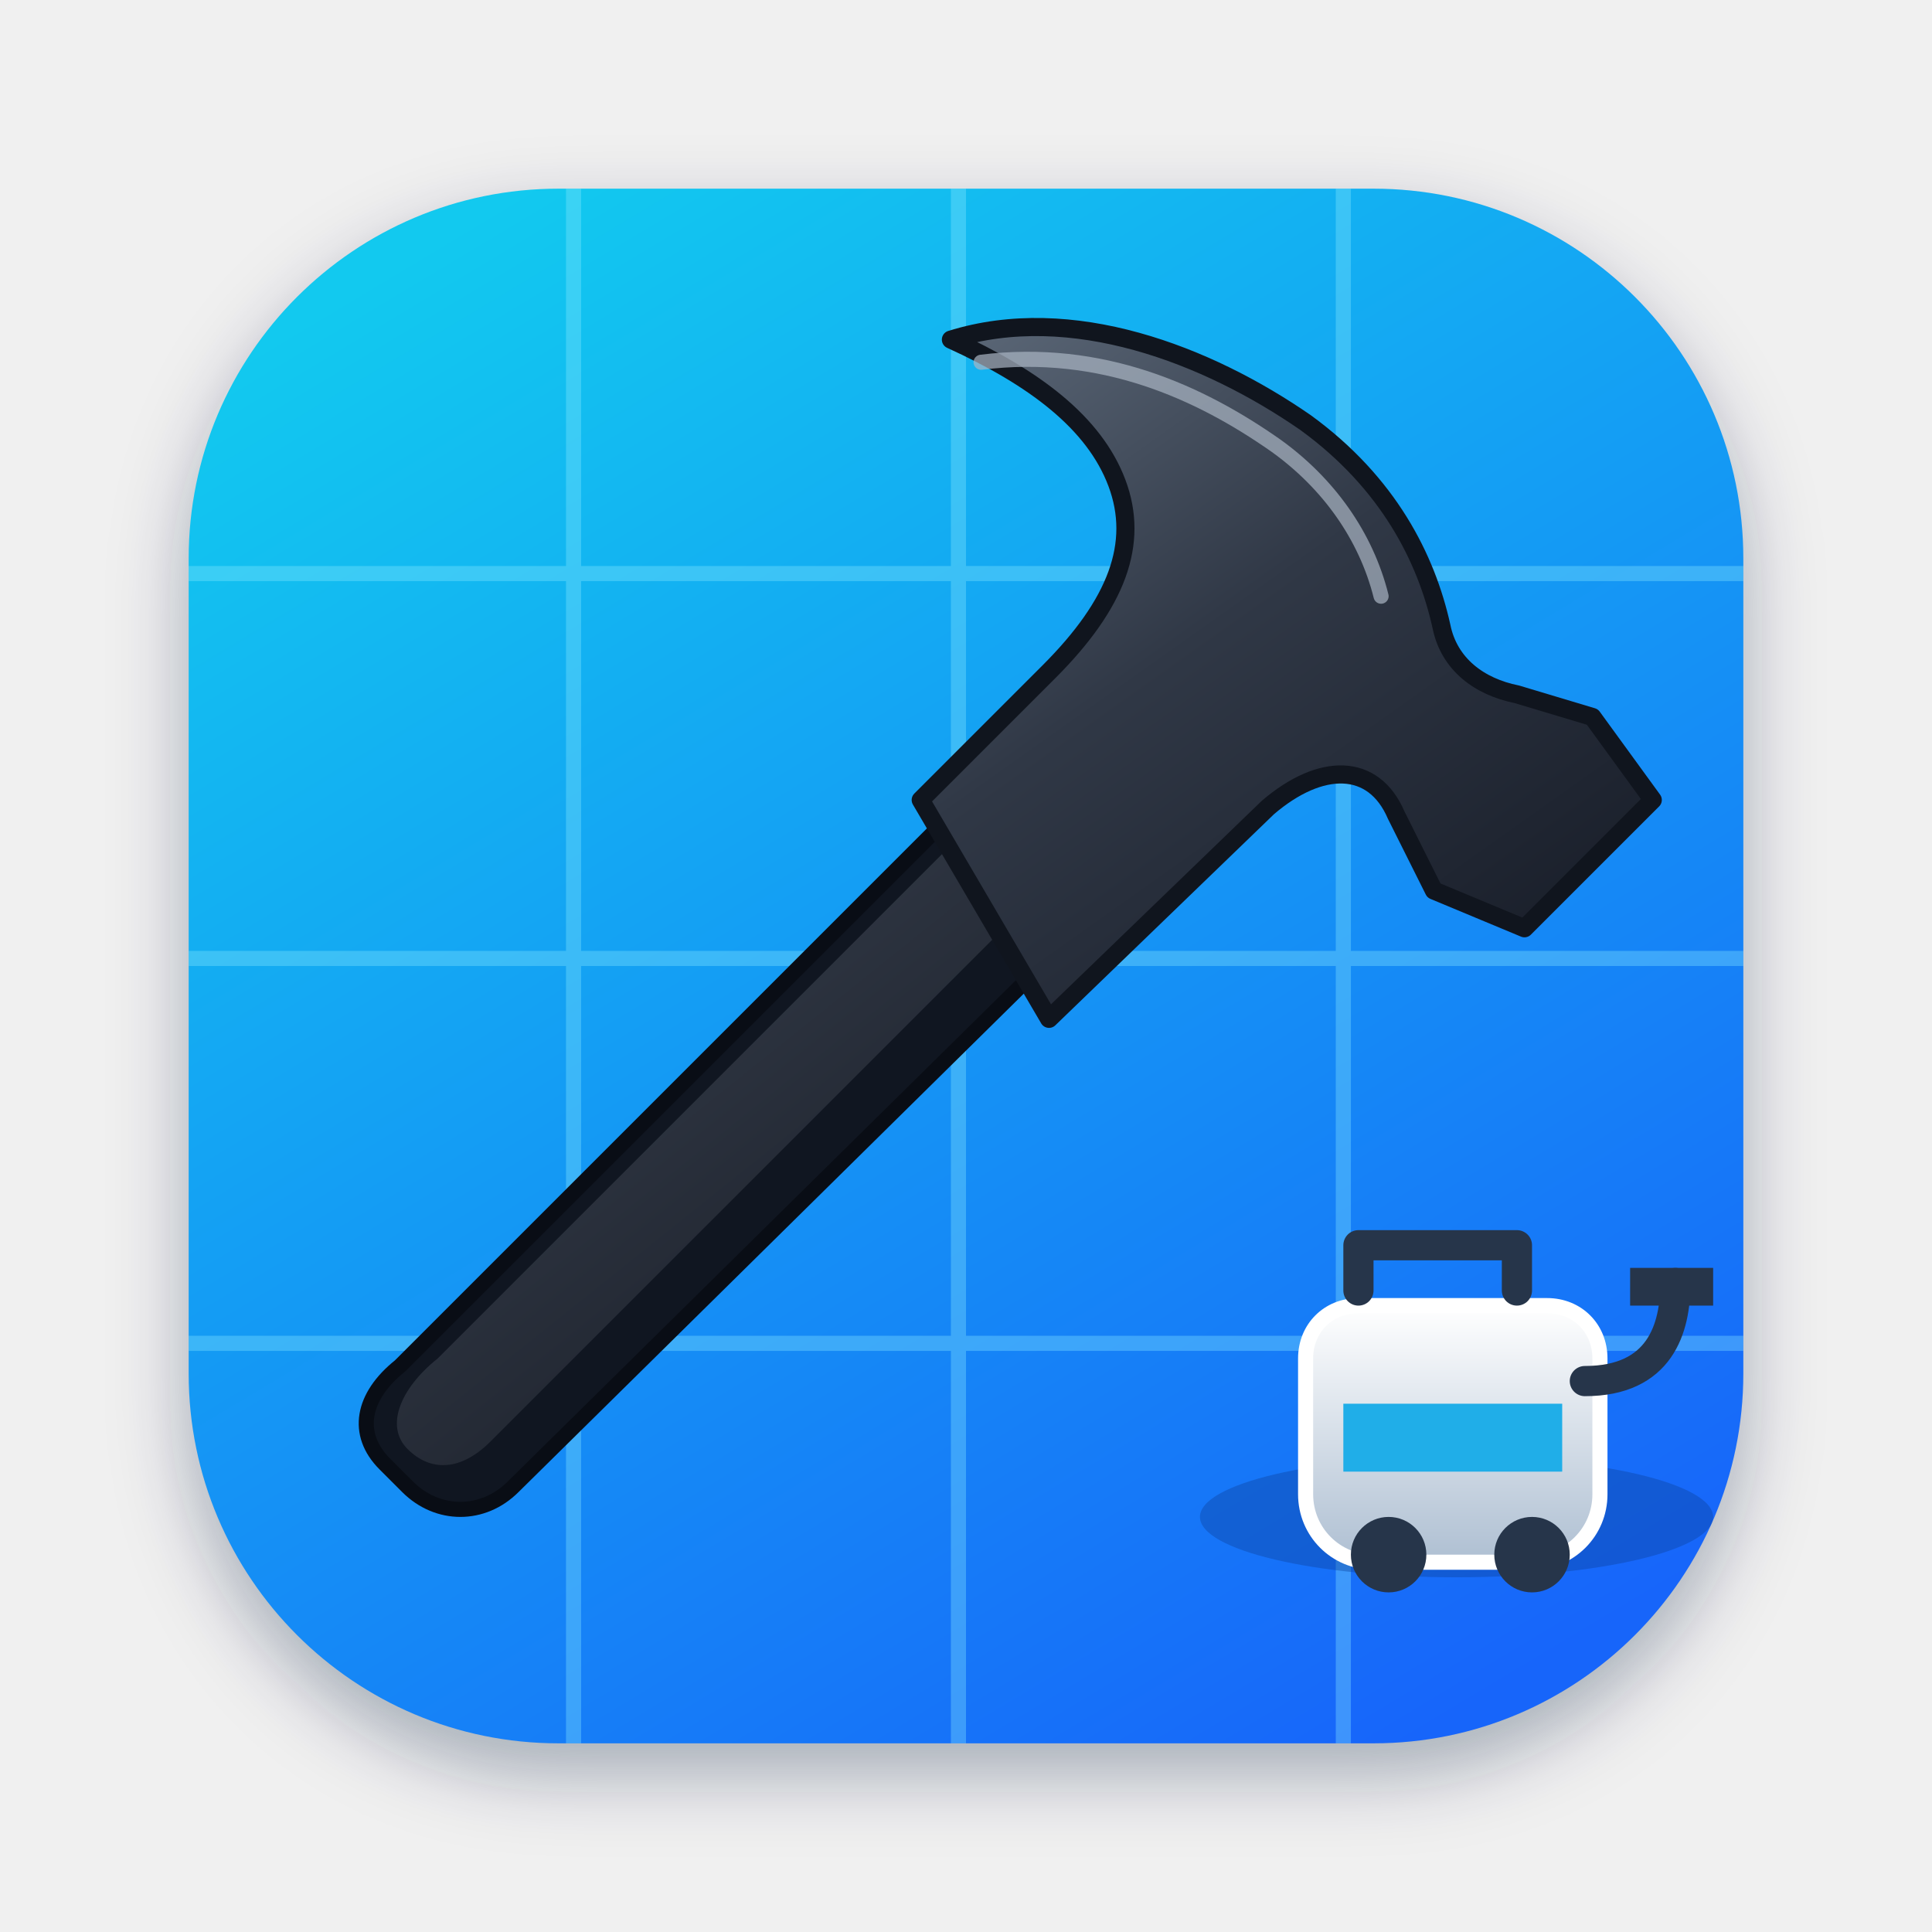
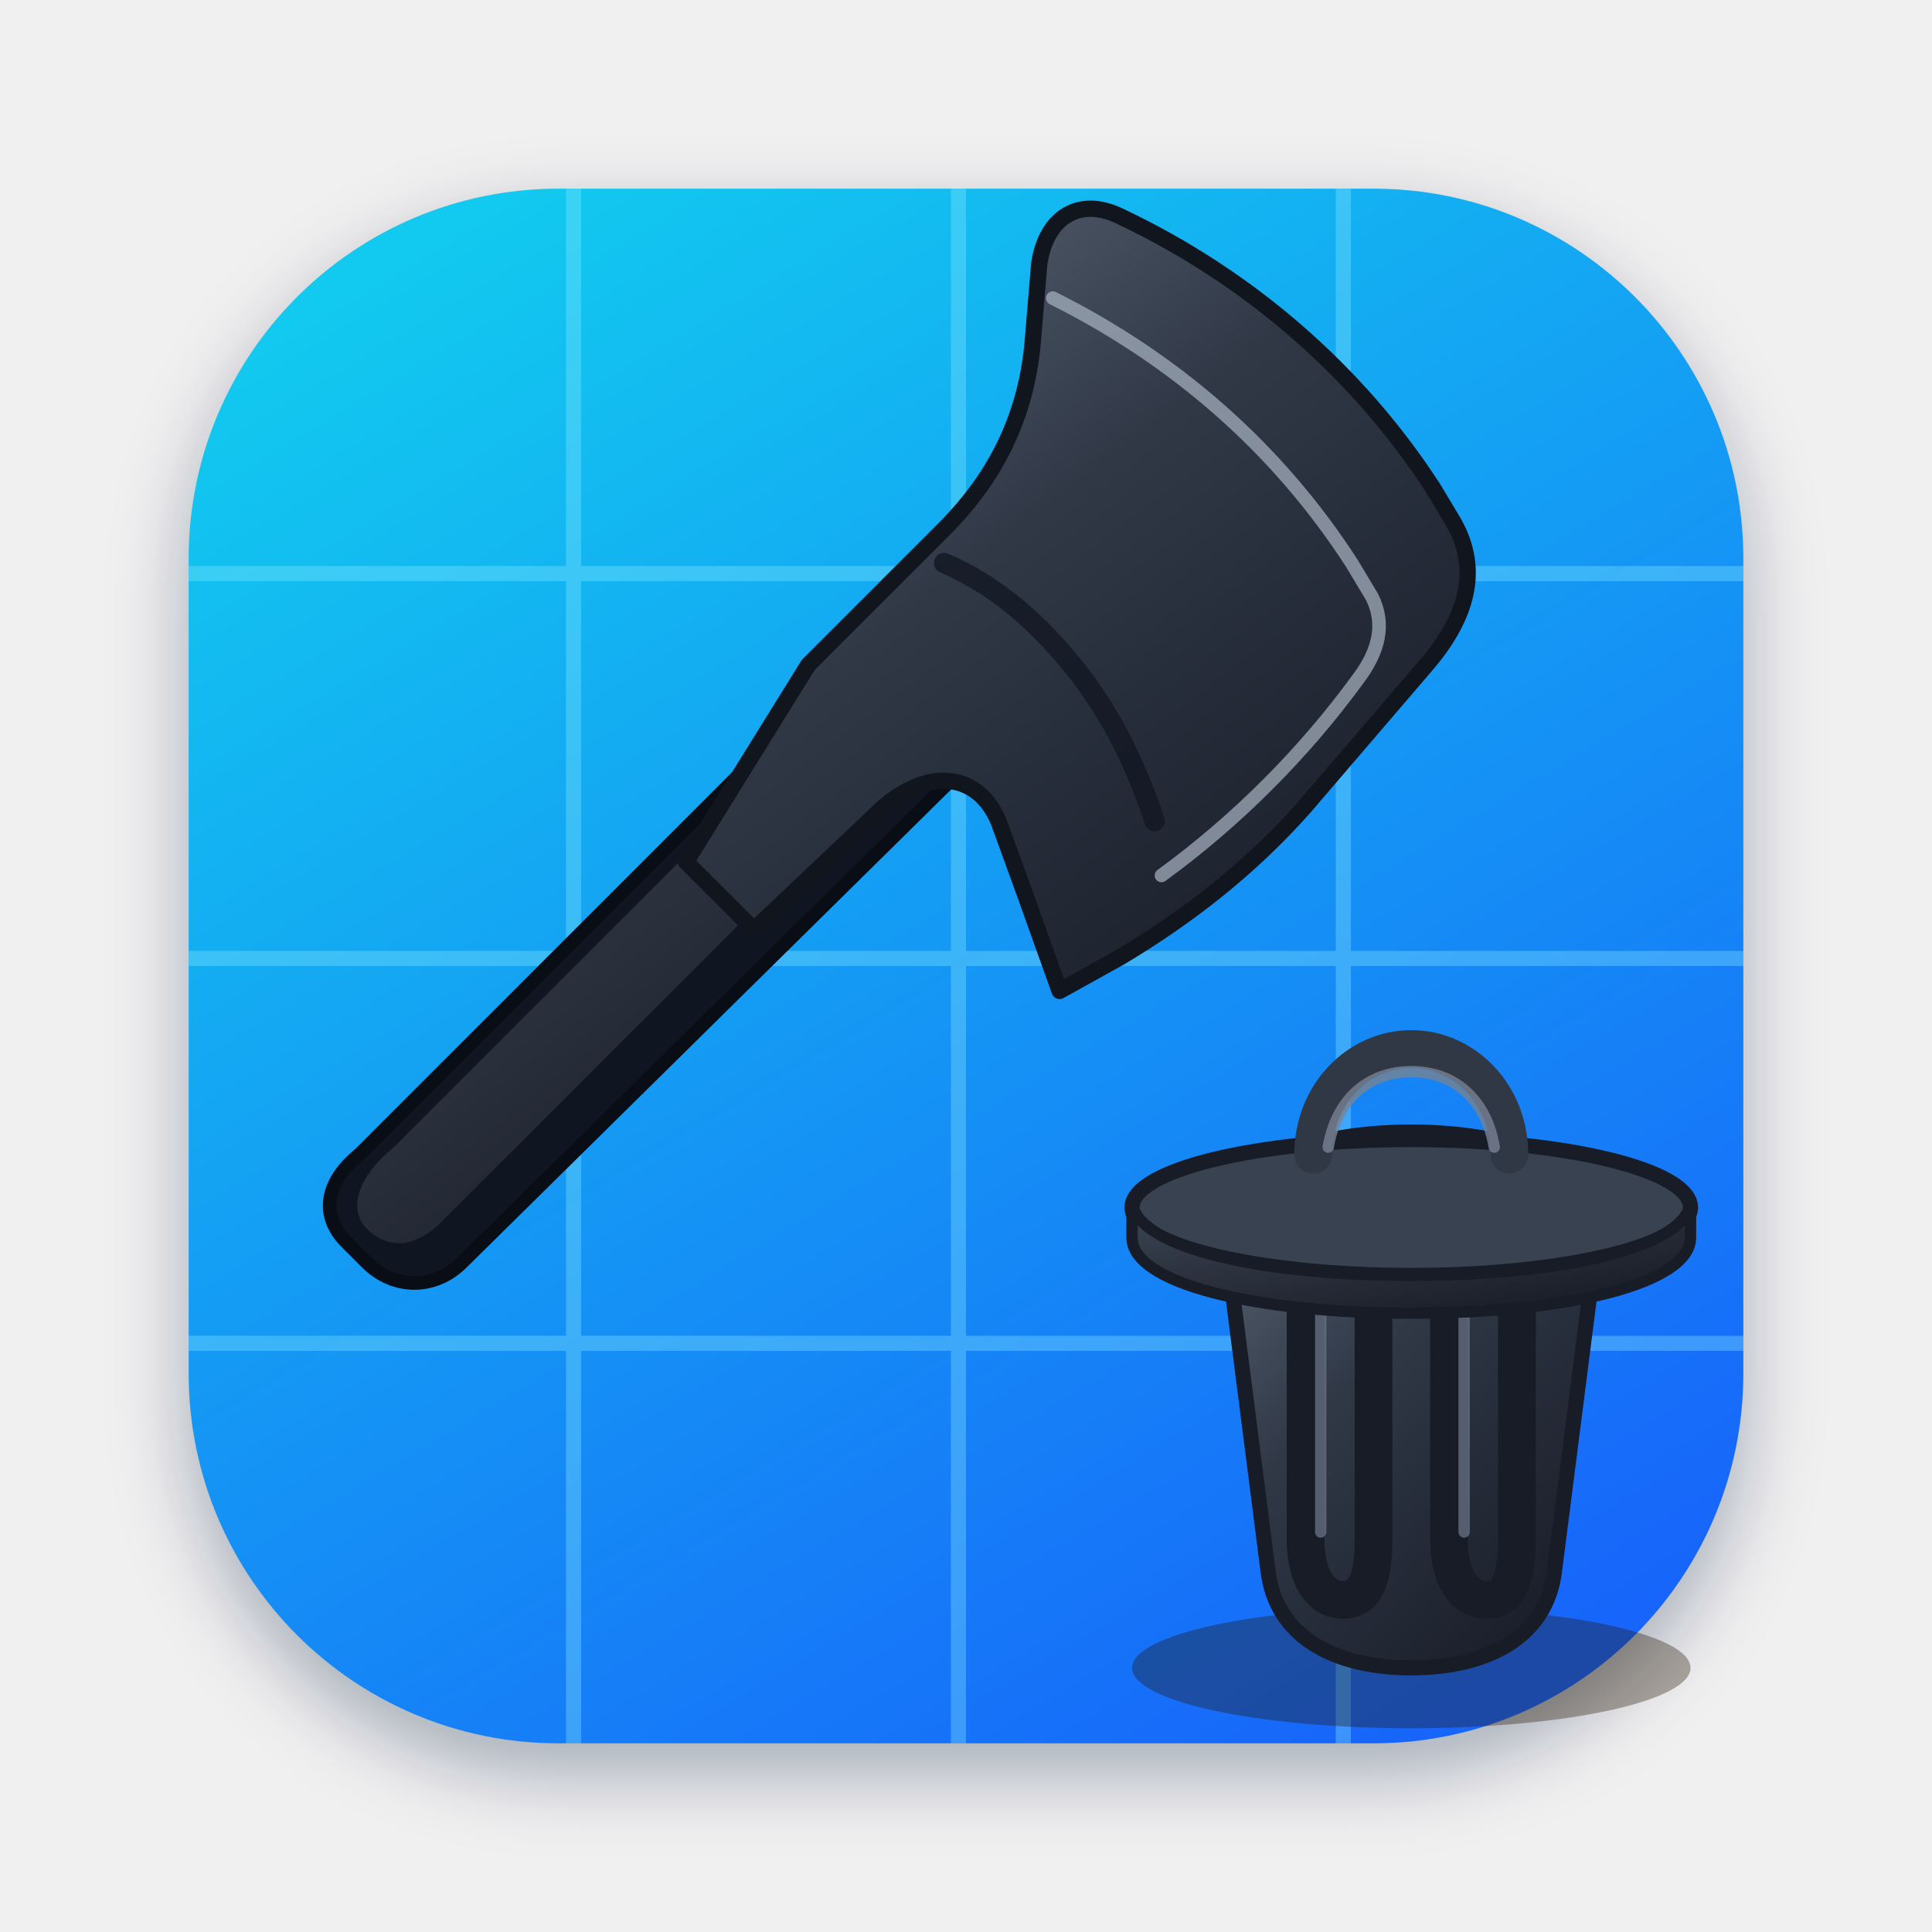
<svg xmlns="http://www.w3.org/2000/svg" viewBox="0 0 256 256">
  <defs>
    <linearGradient id="bg" x1=".2" y1="0" x2=".8" y2="1">
      <stop stop-color="#12c9ef" />
      <stop offset="1" stop-color="#1765fa" />
    </linearGradient>
    <linearGradient id="steel" x1=".1" y1="0" x2=".85" y2="1">
      <stop stop-color="#596575" />
      <stop offset=".42" stop-color="#303846" />
      <stop offset="1" stop-color="#171c27" />
    </linearGradient>
    <linearGradient id="handle" x1="0" y1="0" x2=".8" y2="1">
      <stop stop-color="#3d4655" />
      <stop offset="1" stop-color="#171b24" />
    </linearGradient>
    <linearGradient id="vac" x1="0" y1="0" x2="0" y2="1">
      <stop stop-color="#fff" />
      <stop offset="1" stop-color="#aebfd2" />
    </linearGradient>
    <filter id="sh" x="-.3" y="-.3" width="1.6" height="1.6">
      <feGaussianBlur stdDeviation="5" />
    </filter>
    <clipPath id="clip">
      <rect x="25" y="25" width="206" height="206" rx="49" />
    </clipPath>
  </defs>
  <rect x="25" y="29" width="206" height="206" rx="49" fill="#00153b" opacity=".32" filter="url(#sh)" />
  <rect x="25" y="25" width="206" height="206" rx="49" fill="url(#bg)" />
  <g clip-path="url(#clip)" fill="none" stroke="#8beaff" stroke-width="2" opacity=".34">
    <path d="M76 20v220M127 20v220M178 20v220M20 76h220M20 127h220M20 178h220" />
  </g>
-   <path d="M53 181 126 108l16 16-74 73c-4 4-10 4-14 0l-3-3c-4-4-3-9 2-13Z" fill="#101621" stroke="#090d15" stroke-width="2" />
-   <path d="m58 180 70-70 9 9-72 72c-4 4-8 4-11 1s-1-8 4-12Z" fill="url(#handle)" />
-   <path d="m122 106 17-17c9-9 12-17 9-25-3-8-11-14-22-19 16-5 34 2 47 11 11 8 16 18 18 27 1 5 5 8 10 9l10 3 8 11-17 17-12-5-5-10c-3-7-10-7-17-1l-29 28z" fill="url(#steel)" stroke="#10151e" stroke-width="2.4" stroke-linejoin="round" />
-   <path d="M130 48c16-2 29 4 39 11 7 5 12 12 14 20" fill="none" stroke="#aab5c3" stroke-width="2" opacity=".7" stroke-linecap="round" />
-   <g transform="translate(165 163)">
-     <ellipse cx="28" cy="38" rx="34" ry="8" fill="#0b3f98" opacity=".38" />
-     <path d="M8 17c0-4 3-7 7-7h25c4 0 7 3 7 7v18c0 5-4 9-9 9H17c-5 0-9-4-9-9z" fill="url(#vac)" stroke="#fff" stroke-width="2" />
-     <path d="M13 23h29v9H13z" fill="#20aee8" />
-     <circle cx="19" cy="43" r="5" fill="#26354a" />
-     <circle cx="38" cy="43" r="5" fill="#26354a" />
-     <path d="M15 8V2h21v6" fill="none" stroke="#26354a" stroke-width="4" stroke-linecap="round" stroke-linejoin="round" />
-     <path d="M45 20c10 0 12-7 12-13" fill="none" stroke="#26354a" stroke-width="4" stroke-linecap="round" />
-     <path d="M51 5h11v5H51z" fill="#26354a" />
+   <g transform="translate(0 -10) scale(.9)">
+     <path d="M53 181 126 108l16 16-74 73c-4 4-10 4-14 0l-3-3c-4-4-3-9 2-13Z" fill="#101621" stroke="#090d15" stroke-width="2" />
+     <path d="m58 180 70-70 9 9-72 72c-4 4-8 4-11 1s-1-8 4-12Z" fill="url(#handle)" />
+     <path d="m119 109 20-20c8-8 12-17 13-27l1-12c1-7 6-10 12-7 19 9 35 23 46 40l3 5c4 7 2 14-4 21l-18 21c-8 9-17 16-27 22l-9 5-5-14-4-11c-3-7-10-8-17-2l-19 18-10-10z" fill="url(#steel)" stroke="#10151e" stroke-width="2.4" stroke-linejoin="round" />
+     <path d="M155 55c18 9 33 22 44 39l3 5c2 4 1 8-2 12-8 11-18 21-29 29" fill="none" stroke="#aab5c3" stroke-width="2" opacity=".7" stroke-linecap="round" />
+     <path d="M139 94c7 3 13 8 18 14 6 7 10 15 13 24" fill="none" stroke="#111722" stroke-width="3" opacity=".8" stroke-linecap="round" />
+   </g>
+   <g transform="translate(144 132)">
+     <ellipse cx="43" cy="89" rx="37" ry="8" fill="#241300" opacity=".34" />
+     <path d="M18 29c1-7 12-11 25-11s24 4 25 11l-6 47c-1 9-9 13-19 13s-18-4-19-13z" fill="url(#steel)" stroke="#171c27" stroke-width="2" />
+     <path d="M29 40v32c0 5 2 8 5 8s4-3 4-8V39M48 39v33c0 5 2 8 5 8s4-3 4-8V40" fill="none" stroke="#171c27" stroke-width="5" stroke-linecap="round" />
+     <path d="M31 40v31M50 40v31" fill="none" stroke="#697486" stroke-width="1.5" stroke-linecap="round" opacity=".75" />
+     <ellipse cx="43" cy="28" rx="37" ry="9" fill="#394251" stroke="#171c27" stroke-width="2" />
+     <path d="M6 27c0 6 16 10 37 10s37-4 37-10v5c0 6-16 10-37 10S6 38 6 32z" fill="url(#handle)" stroke="#171c27" stroke-width="1.5" />
+     <path d="M30 21c0-8 6-14 13-14s13 6 13 14" fill="none" stroke="#303846" stroke-width="5" stroke-linecap="round" />
+     <path d="M32 20c1-6 5-10 11-10s10 4 11 10" fill="none" stroke="#778294" stroke-width="1.5" stroke-linecap="round" opacity=".8" />
  </g>
</svg>
